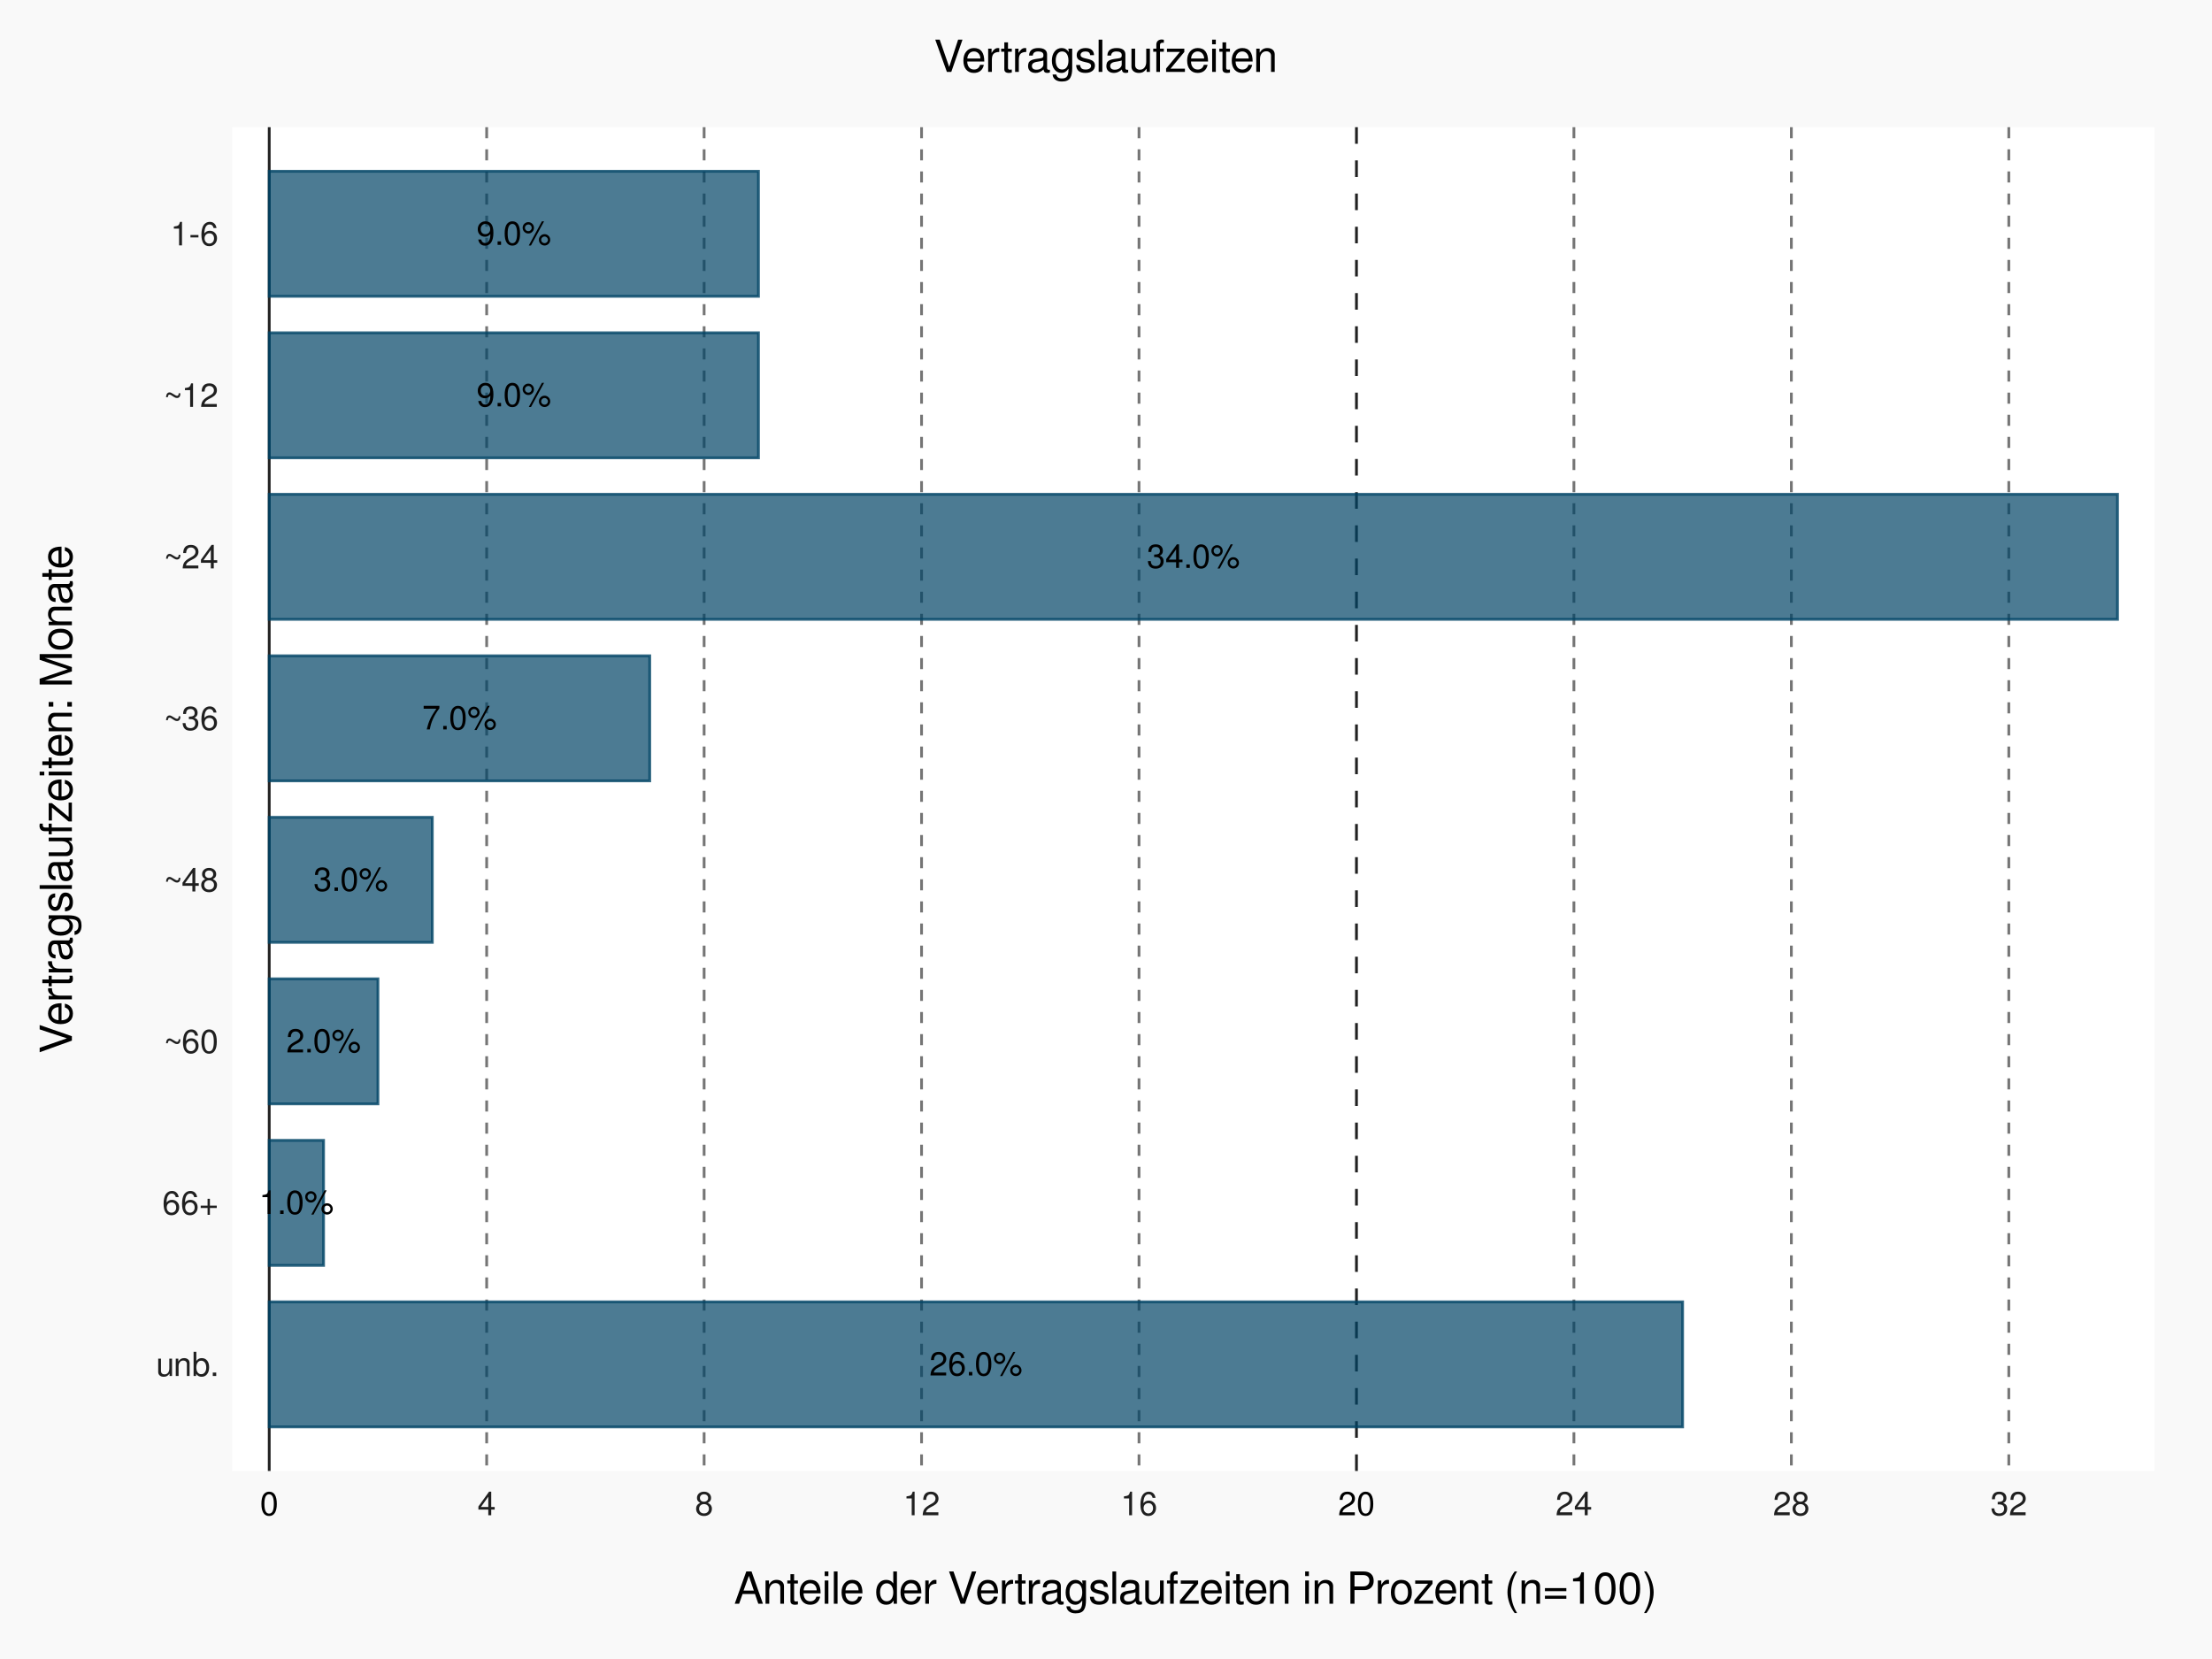
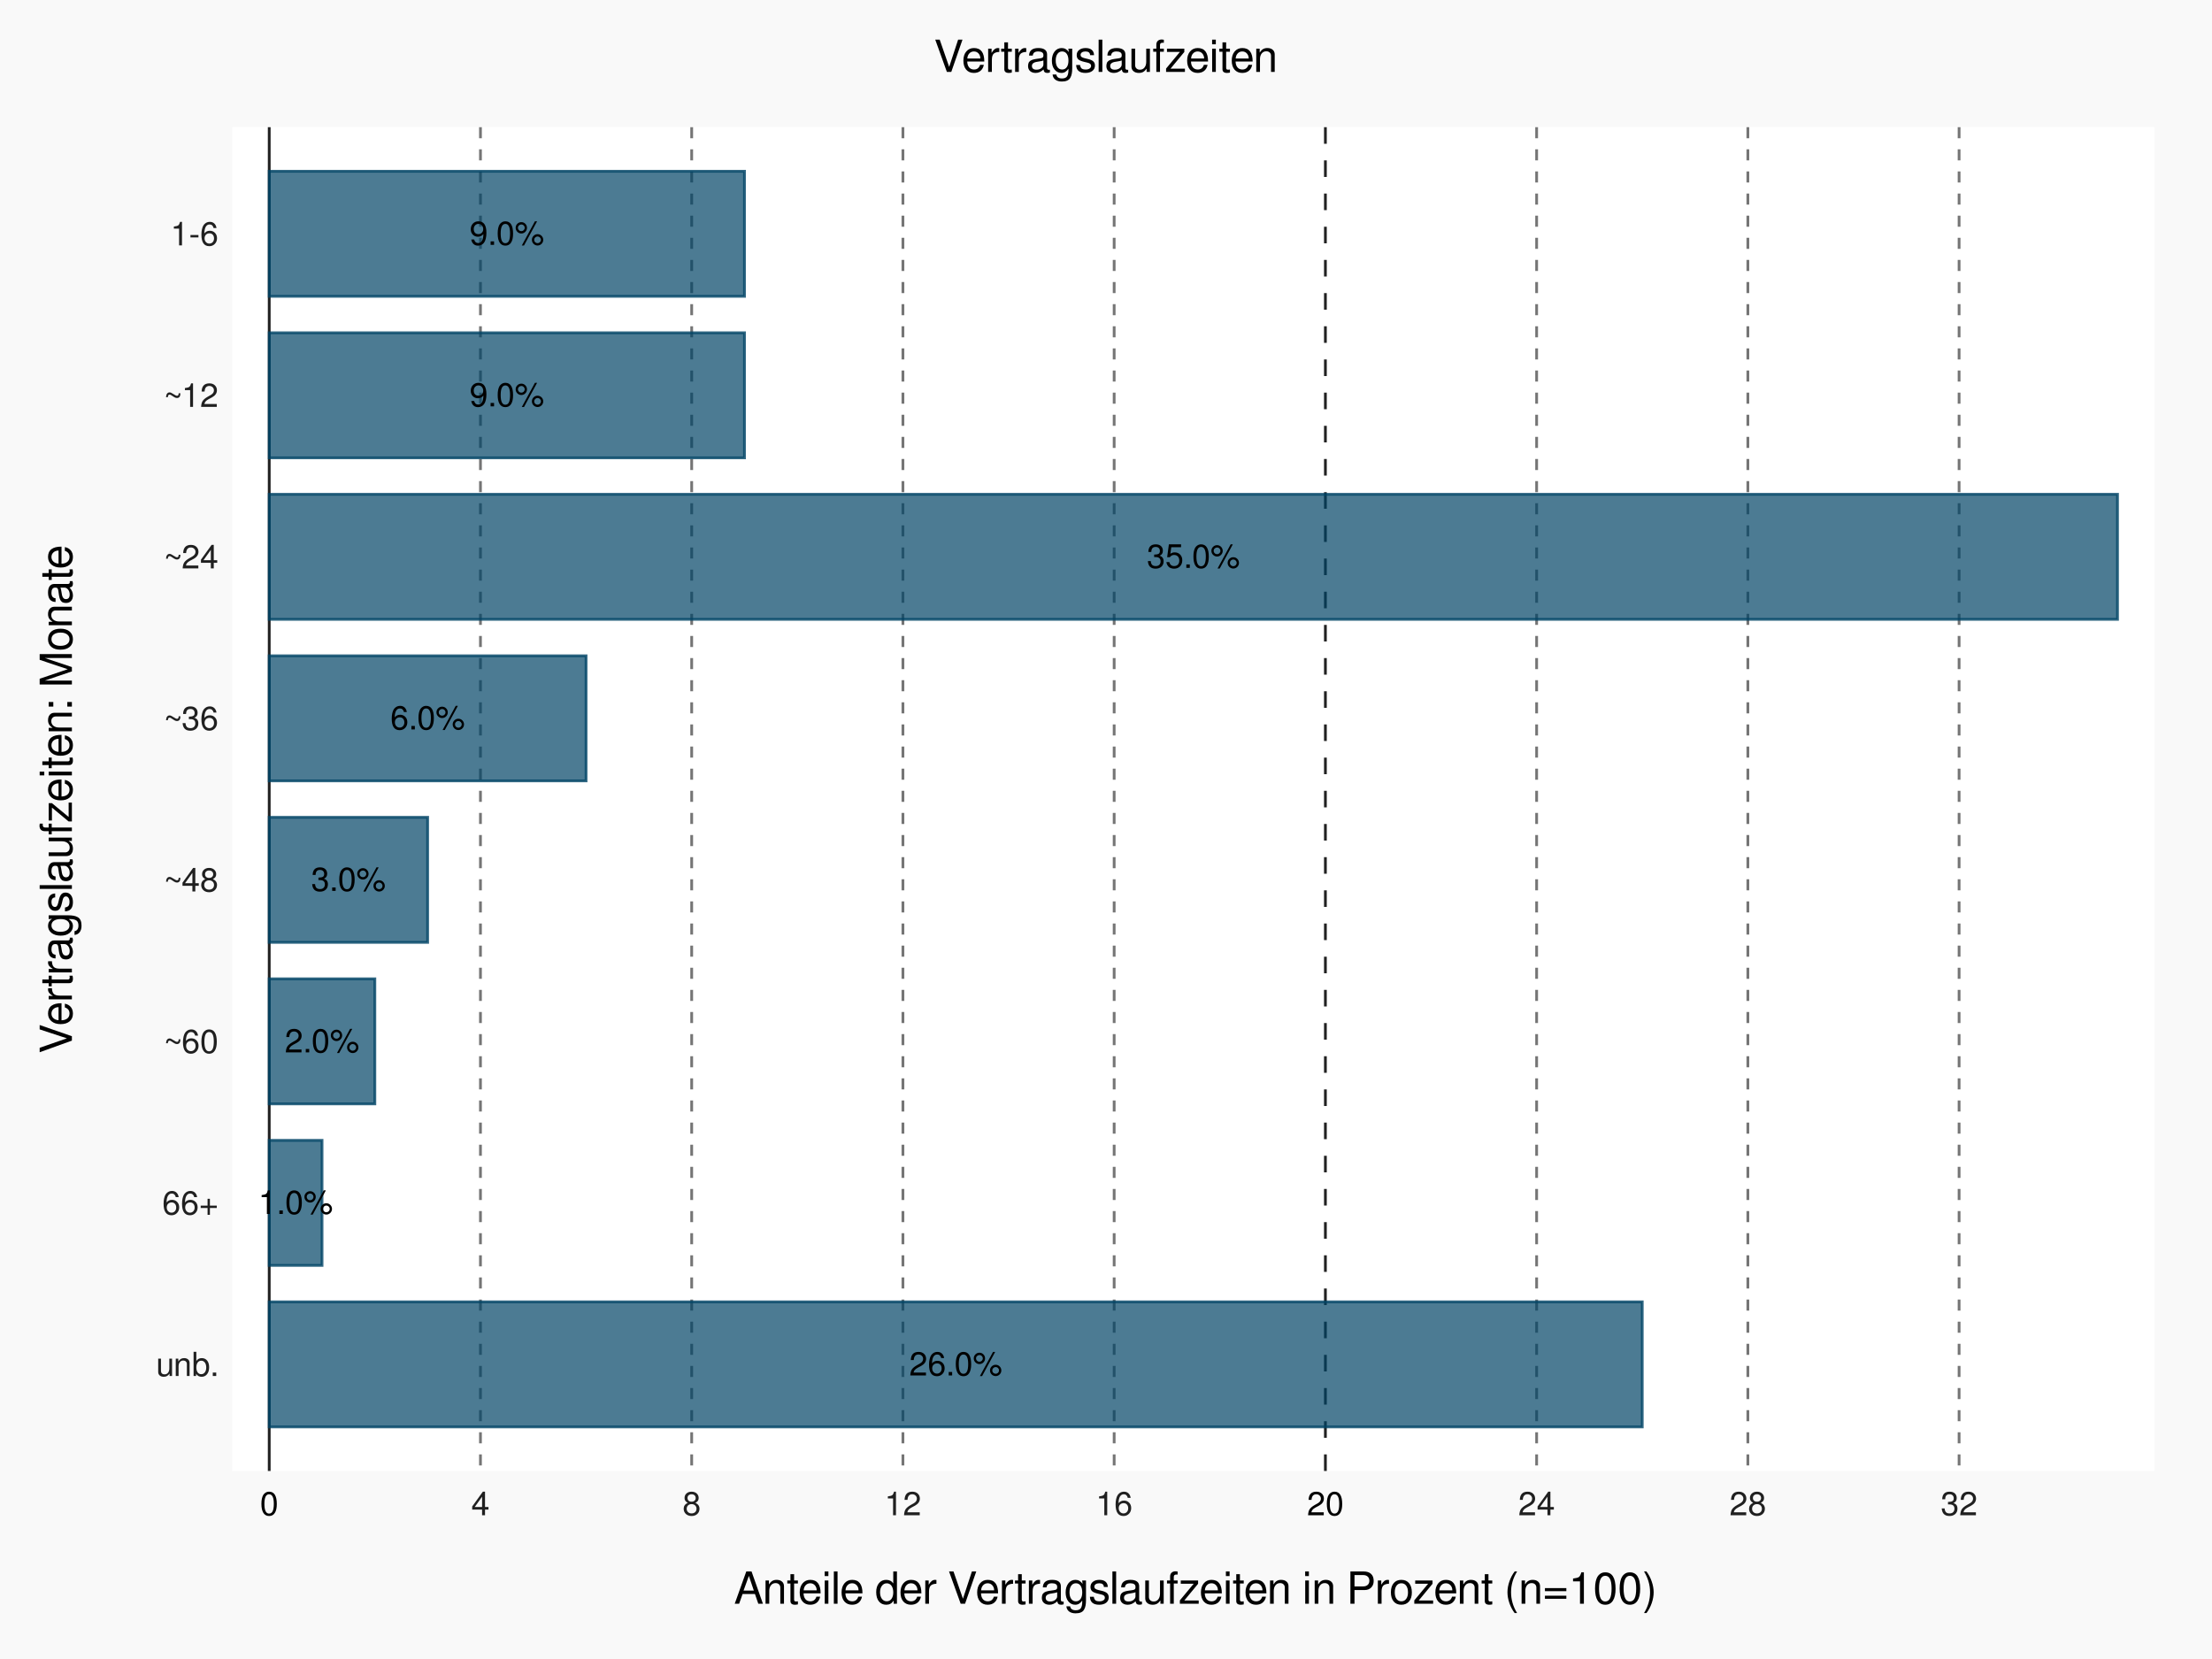
- <svg xmlns="http://www.w3.org/2000/svg" id="chart-d692c105-bc60-4ab4-bddd-d75b2232ceaa" class="pygal-chart" viewBox="0 0 800 600">
+ <svg xmlns="http://www.w3.org/2000/svg" id="chart-51efd504-2b1f-4a62-9b2c-8bf23adfa7e4" class="pygal-chart" viewBox="0 0 800 600">
  <defs>
-     <style type="text/css">#chart-d692c105-bc60-4ab4-bddd-d75b2232ceaa{-webkit-user-select:none;-webkit-font-smoothing:antialiased;font-family:FreeSans}#chart-d692c105-bc60-4ab4-bddd-d75b2232ceaa .title{font-family:FreeSans;font-size:16px}#chart-d692c105-bc60-4ab4-bddd-d75b2232ceaa .legends .legend text{font-family:FreeSans;font-size:14px}#chart-d692c105-bc60-4ab4-bddd-d75b2232ceaa .axis text{font-family:FreeSans;font-size:12px}#chart-d692c105-bc60-4ab4-bddd-d75b2232ceaa .axis text.major{font-family:FreeSans;font-size:12px}#chart-d692c105-bc60-4ab4-bddd-d75b2232ceaa .text-overlay text.value{font-family:FreeSans;font-size:12px}#chart-d692c105-bc60-4ab4-bddd-d75b2232ceaa .text-overlay text.label{font-family:FreeSans;font-size:12px}#chart-d692c105-bc60-4ab4-bddd-d75b2232ceaa .tooltip{font-family:FreeSans;font-size:14px}#chart-d692c105-bc60-4ab4-bddd-d75b2232ceaa text.no_data{font-family:FreeSans;font-size:64px}
- #chart-d692c105-bc60-4ab4-bddd-d75b2232ceaa{background-color:rgba(249,249,249,1)}#chart-d692c105-bc60-4ab4-bddd-d75b2232ceaa path,#chart-d692c105-bc60-4ab4-bddd-d75b2232ceaa line,#chart-d692c105-bc60-4ab4-bddd-d75b2232ceaa rect,#chart-d692c105-bc60-4ab4-bddd-d75b2232ceaa circle{-webkit-transition:150ms;-moz-transition:150ms;transition:150ms}#chart-d692c105-bc60-4ab4-bddd-d75b2232ceaa .graph &gt; .background{fill:rgba(249,249,249,1)}#chart-d692c105-bc60-4ab4-bddd-d75b2232ceaa .plot &gt; .background{fill:rgba(255,255,255,1)}#chart-d692c105-bc60-4ab4-bddd-d75b2232ceaa .graph{fill:rgba(0,0,0,.87)}#chart-d692c105-bc60-4ab4-bddd-d75b2232ceaa text.no_data{fill:rgba(0,0,0,1)}#chart-d692c105-bc60-4ab4-bddd-d75b2232ceaa .title{fill:rgba(0,0,0,1)}#chart-d692c105-bc60-4ab4-bddd-d75b2232ceaa .legends .legend text{fill:rgba(0,0,0,.87)}#chart-d692c105-bc60-4ab4-bddd-d75b2232ceaa .legends .legend:hover text{fill:rgba(0,0,0,1)}#chart-d692c105-bc60-4ab4-bddd-d75b2232ceaa .axis .line{stroke:rgba(0,0,0,1)}#chart-d692c105-bc60-4ab4-bddd-d75b2232ceaa .axis .guide.line{stroke:rgba(0,0,0,.54)}#chart-d692c105-bc60-4ab4-bddd-d75b2232ceaa .axis .major.line{stroke:rgba(0,0,0,.87)}#chart-d692c105-bc60-4ab4-bddd-d75b2232ceaa .axis text.major{fill:rgba(0,0,0,1)}#chart-d692c105-bc60-4ab4-bddd-d75b2232ceaa .axis.y .guides:hover .guide.line,#chart-d692c105-bc60-4ab4-bddd-d75b2232ceaa .line-graph .axis.x .guides:hover .guide.line,#chart-d692c105-bc60-4ab4-bddd-d75b2232ceaa .stackedline-graph .axis.x .guides:hover .guide.line,#chart-d692c105-bc60-4ab4-bddd-d75b2232ceaa .xy-graph .axis.x .guides:hover .guide.line{stroke:rgba(0,0,0,1)}#chart-d692c105-bc60-4ab4-bddd-d75b2232ceaa .axis .guides:hover text{fill:rgba(0,0,0,1)}#chart-d692c105-bc60-4ab4-bddd-d75b2232ceaa .reactive{fill-opacity:.7;stroke-opacity:.8}#chart-d692c105-bc60-4ab4-bddd-d75b2232ceaa .ci{stroke:rgba(0,0,0,.87)}#chart-d692c105-bc60-4ab4-bddd-d75b2232ceaa .reactive.active,#chart-d692c105-bc60-4ab4-bddd-d75b2232ceaa .active .reactive{fill-opacity:.8;stroke-opacity:.9;stroke-width:4}#chart-d692c105-bc60-4ab4-bddd-d75b2232ceaa .ci .reactive.active{stroke-width:1.5}#chart-d692c105-bc60-4ab4-bddd-d75b2232ceaa .series text{fill:rgba(0,0,0,1)}#chart-d692c105-bc60-4ab4-bddd-d75b2232ceaa .tooltip rect{fill:rgba(255,255,255,1);stroke:rgba(0,0,0,1);-webkit-transition:opacity 150ms;-moz-transition:opacity 150ms;transition:opacity 150ms}#chart-d692c105-bc60-4ab4-bddd-d75b2232ceaa .tooltip .label{fill:rgba(0,0,0,.87)}#chart-d692c105-bc60-4ab4-bddd-d75b2232ceaa .tooltip .label{fill:rgba(0,0,0,.87)}#chart-d692c105-bc60-4ab4-bddd-d75b2232ceaa .tooltip .legend{font-size:.8em;fill:rgba(0,0,0,.54)}#chart-d692c105-bc60-4ab4-bddd-d75b2232ceaa .tooltip .x_label{font-size:.6em;fill:rgba(0,0,0,1)}#chart-d692c105-bc60-4ab4-bddd-d75b2232ceaa .tooltip .xlink{font-size:.5em;text-decoration:underline}#chart-d692c105-bc60-4ab4-bddd-d75b2232ceaa .tooltip .value{font-size:1.5em}#chart-d692c105-bc60-4ab4-bddd-d75b2232ceaa .bound{font-size:.5em}#chart-d692c105-bc60-4ab4-bddd-d75b2232ceaa .max-value{font-size:.75em;fill:rgba(0,0,0,.54)}#chart-d692c105-bc60-4ab4-bddd-d75b2232ceaa .map-element{fill:rgba(255,255,255,1);stroke:rgba(0,0,0,.54) !important}#chart-d692c105-bc60-4ab4-bddd-d75b2232ceaa .map-element .reactive{fill-opacity:inherit;stroke-opacity:inherit}#chart-d692c105-bc60-4ab4-bddd-d75b2232ceaa .color-0,#chart-d692c105-bc60-4ab4-bddd-d75b2232ceaa .color-0 a:visited{stroke:#004466;fill:#004466}#chart-d692c105-bc60-4ab4-bddd-d75b2232ceaa .text-overlay .color-0 text{fill:black}
- #chart-d692c105-bc60-4ab4-bddd-d75b2232ceaa text.no_data{text-anchor:middle}#chart-d692c105-bc60-4ab4-bddd-d75b2232ceaa .guide.line{fill:none}#chart-d692c105-bc60-4ab4-bddd-d75b2232ceaa .centered{text-anchor:middle}#chart-d692c105-bc60-4ab4-bddd-d75b2232ceaa .title{text-anchor:middle}#chart-d692c105-bc60-4ab4-bddd-d75b2232ceaa .legends .legend text{fill-opacity:1}#chart-d692c105-bc60-4ab4-bddd-d75b2232ceaa .axis.x text{text-anchor:middle}#chart-d692c105-bc60-4ab4-bddd-d75b2232ceaa .axis.x:not(.web) text[transform]{text-anchor:start}#chart-d692c105-bc60-4ab4-bddd-d75b2232ceaa .axis.x:not(.web) text[transform].backwards{text-anchor:end}#chart-d692c105-bc60-4ab4-bddd-d75b2232ceaa .axis.y text{text-anchor:end}#chart-d692c105-bc60-4ab4-bddd-d75b2232ceaa .axis.y text[transform].backwards{text-anchor:start}#chart-d692c105-bc60-4ab4-bddd-d75b2232ceaa .axis.y2 text{text-anchor:start}#chart-d692c105-bc60-4ab4-bddd-d75b2232ceaa .axis.y2 text[transform].backwards{text-anchor:end}#chart-d692c105-bc60-4ab4-bddd-d75b2232ceaa .axis .guide.line{stroke-dasharray:4,4}#chart-d692c105-bc60-4ab4-bddd-d75b2232ceaa .axis .major.guide.line{stroke-dasharray:6,6}#chart-d692c105-bc60-4ab4-bddd-d75b2232ceaa .horizontal .axis.y .guide.line,#chart-d692c105-bc60-4ab4-bddd-d75b2232ceaa .horizontal .axis.y2 .guide.line,#chart-d692c105-bc60-4ab4-bddd-d75b2232ceaa .vertical .axis.x .guide.line{opacity:0}#chart-d692c105-bc60-4ab4-bddd-d75b2232ceaa .horizontal .axis.always_show .guide.line,#chart-d692c105-bc60-4ab4-bddd-d75b2232ceaa .vertical .axis.always_show .guide.line{opacity:1 !important}#chart-d692c105-bc60-4ab4-bddd-d75b2232ceaa .axis.y .guides:hover .guide.line,#chart-d692c105-bc60-4ab4-bddd-d75b2232ceaa .axis.y2 .guides:hover .guide.line,#chart-d692c105-bc60-4ab4-bddd-d75b2232ceaa .axis.x .guides:hover .guide.line{opacity:1}#chart-d692c105-bc60-4ab4-bddd-d75b2232ceaa .axis .guides:hover text{opacity:1}#chart-d692c105-bc60-4ab4-bddd-d75b2232ceaa .nofill{fill:none}#chart-d692c105-bc60-4ab4-bddd-d75b2232ceaa .subtle-fill{fill-opacity:.2}#chart-d692c105-bc60-4ab4-bddd-d75b2232ceaa .dot{stroke-width:1px;fill-opacity:1}#chart-d692c105-bc60-4ab4-bddd-d75b2232ceaa .dot.active{stroke-width:5px}#chart-d692c105-bc60-4ab4-bddd-d75b2232ceaa .dot.negative{fill:transparent}#chart-d692c105-bc60-4ab4-bddd-d75b2232ceaa text,#chart-d692c105-bc60-4ab4-bddd-d75b2232ceaa tspan{stroke:none !important}#chart-d692c105-bc60-4ab4-bddd-d75b2232ceaa .series text.active{opacity:1}#chart-d692c105-bc60-4ab4-bddd-d75b2232ceaa .tooltip rect{fill-opacity:.95;stroke-width:.5}#chart-d692c105-bc60-4ab4-bddd-d75b2232ceaa .tooltip text{fill-opacity:1}#chart-d692c105-bc60-4ab4-bddd-d75b2232ceaa .showable{visibility:hidden}#chart-d692c105-bc60-4ab4-bddd-d75b2232ceaa .showable.shown{visibility:visible}#chart-d692c105-bc60-4ab4-bddd-d75b2232ceaa .gauge-background{fill:rgba(229,229,229,1);stroke:none}#chart-d692c105-bc60-4ab4-bddd-d75b2232ceaa .bg-lines{stroke:rgba(249,249,249,1);stroke-width:2px}</style>
+     <style type="text/css">#chart-51efd504-2b1f-4a62-9b2c-8bf23adfa7e4{-webkit-user-select:none;-webkit-font-smoothing:antialiased;font-family:FreeSans}#chart-51efd504-2b1f-4a62-9b2c-8bf23adfa7e4 .title{font-family:FreeSans;font-size:16px}#chart-51efd504-2b1f-4a62-9b2c-8bf23adfa7e4 .legends .legend text{font-family:FreeSans;font-size:14px}#chart-51efd504-2b1f-4a62-9b2c-8bf23adfa7e4 .axis text{font-family:FreeSans;font-size:12px}#chart-51efd504-2b1f-4a62-9b2c-8bf23adfa7e4 .axis text.major{font-family:FreeSans;font-size:12px}#chart-51efd504-2b1f-4a62-9b2c-8bf23adfa7e4 .text-overlay text.value{font-family:FreeSans;font-size:12px}#chart-51efd504-2b1f-4a62-9b2c-8bf23adfa7e4 .text-overlay text.label{font-family:FreeSans;font-size:12px}#chart-51efd504-2b1f-4a62-9b2c-8bf23adfa7e4 .tooltip{font-family:FreeSans;font-size:14px}#chart-51efd504-2b1f-4a62-9b2c-8bf23adfa7e4 text.no_data{font-family:FreeSans;font-size:64px}
+ #chart-51efd504-2b1f-4a62-9b2c-8bf23adfa7e4{background-color:rgba(249,249,249,1)}#chart-51efd504-2b1f-4a62-9b2c-8bf23adfa7e4 path,#chart-51efd504-2b1f-4a62-9b2c-8bf23adfa7e4 line,#chart-51efd504-2b1f-4a62-9b2c-8bf23adfa7e4 rect,#chart-51efd504-2b1f-4a62-9b2c-8bf23adfa7e4 circle{-webkit-transition:150ms;-moz-transition:150ms;transition:150ms}#chart-51efd504-2b1f-4a62-9b2c-8bf23adfa7e4 .graph &gt; .background{fill:rgba(249,249,249,1)}#chart-51efd504-2b1f-4a62-9b2c-8bf23adfa7e4 .plot &gt; .background{fill:rgba(255,255,255,1)}#chart-51efd504-2b1f-4a62-9b2c-8bf23adfa7e4 .graph{fill:rgba(0,0,0,.87)}#chart-51efd504-2b1f-4a62-9b2c-8bf23adfa7e4 text.no_data{fill:rgba(0,0,0,1)}#chart-51efd504-2b1f-4a62-9b2c-8bf23adfa7e4 .title{fill:rgba(0,0,0,1)}#chart-51efd504-2b1f-4a62-9b2c-8bf23adfa7e4 .legends .legend text{fill:rgba(0,0,0,.87)}#chart-51efd504-2b1f-4a62-9b2c-8bf23adfa7e4 .legends .legend:hover text{fill:rgba(0,0,0,1)}#chart-51efd504-2b1f-4a62-9b2c-8bf23adfa7e4 .axis .line{stroke:rgba(0,0,0,1)}#chart-51efd504-2b1f-4a62-9b2c-8bf23adfa7e4 .axis .guide.line{stroke:rgba(0,0,0,.54)}#chart-51efd504-2b1f-4a62-9b2c-8bf23adfa7e4 .axis .major.line{stroke:rgba(0,0,0,.87)}#chart-51efd504-2b1f-4a62-9b2c-8bf23adfa7e4 .axis text.major{fill:rgba(0,0,0,1)}#chart-51efd504-2b1f-4a62-9b2c-8bf23adfa7e4 .axis.y .guides:hover .guide.line,#chart-51efd504-2b1f-4a62-9b2c-8bf23adfa7e4 .line-graph .axis.x .guides:hover .guide.line,#chart-51efd504-2b1f-4a62-9b2c-8bf23adfa7e4 .stackedline-graph .axis.x .guides:hover .guide.line,#chart-51efd504-2b1f-4a62-9b2c-8bf23adfa7e4 .xy-graph .axis.x .guides:hover .guide.line{stroke:rgba(0,0,0,1)}#chart-51efd504-2b1f-4a62-9b2c-8bf23adfa7e4 .axis .guides:hover text{fill:rgba(0,0,0,1)}#chart-51efd504-2b1f-4a62-9b2c-8bf23adfa7e4 .reactive{fill-opacity:.7;stroke-opacity:.8}#chart-51efd504-2b1f-4a62-9b2c-8bf23adfa7e4 .ci{stroke:rgba(0,0,0,.87)}#chart-51efd504-2b1f-4a62-9b2c-8bf23adfa7e4 .reactive.active,#chart-51efd504-2b1f-4a62-9b2c-8bf23adfa7e4 .active .reactive{fill-opacity:.8;stroke-opacity:.9;stroke-width:4}#chart-51efd504-2b1f-4a62-9b2c-8bf23adfa7e4 .ci .reactive.active{stroke-width:1.5}#chart-51efd504-2b1f-4a62-9b2c-8bf23adfa7e4 .series text{fill:rgba(0,0,0,1)}#chart-51efd504-2b1f-4a62-9b2c-8bf23adfa7e4 .tooltip rect{fill:rgba(255,255,255,1);stroke:rgba(0,0,0,1);-webkit-transition:opacity 150ms;-moz-transition:opacity 150ms;transition:opacity 150ms}#chart-51efd504-2b1f-4a62-9b2c-8bf23adfa7e4 .tooltip .label{fill:rgba(0,0,0,.87)}#chart-51efd504-2b1f-4a62-9b2c-8bf23adfa7e4 .tooltip .label{fill:rgba(0,0,0,.87)}#chart-51efd504-2b1f-4a62-9b2c-8bf23adfa7e4 .tooltip .legend{font-size:.8em;fill:rgba(0,0,0,.54)}#chart-51efd504-2b1f-4a62-9b2c-8bf23adfa7e4 .tooltip .x_label{font-size:.6em;fill:rgba(0,0,0,1)}#chart-51efd504-2b1f-4a62-9b2c-8bf23adfa7e4 .tooltip .xlink{font-size:.5em;text-decoration:underline}#chart-51efd504-2b1f-4a62-9b2c-8bf23adfa7e4 .tooltip .value{font-size:1.5em}#chart-51efd504-2b1f-4a62-9b2c-8bf23adfa7e4 .bound{font-size:.5em}#chart-51efd504-2b1f-4a62-9b2c-8bf23adfa7e4 .max-value{font-size:.75em;fill:rgba(0,0,0,.54)}#chart-51efd504-2b1f-4a62-9b2c-8bf23adfa7e4 .map-element{fill:rgba(255,255,255,1);stroke:rgba(0,0,0,.54) !important}#chart-51efd504-2b1f-4a62-9b2c-8bf23adfa7e4 .map-element .reactive{fill-opacity:inherit;stroke-opacity:inherit}#chart-51efd504-2b1f-4a62-9b2c-8bf23adfa7e4 .color-0,#chart-51efd504-2b1f-4a62-9b2c-8bf23adfa7e4 .color-0 a:visited{stroke:#004466;fill:#004466}#chart-51efd504-2b1f-4a62-9b2c-8bf23adfa7e4 .text-overlay .color-0 text{fill:black}
+ #chart-51efd504-2b1f-4a62-9b2c-8bf23adfa7e4 text.no_data{text-anchor:middle}#chart-51efd504-2b1f-4a62-9b2c-8bf23adfa7e4 .guide.line{fill:none}#chart-51efd504-2b1f-4a62-9b2c-8bf23adfa7e4 .centered{text-anchor:middle}#chart-51efd504-2b1f-4a62-9b2c-8bf23adfa7e4 .title{text-anchor:middle}#chart-51efd504-2b1f-4a62-9b2c-8bf23adfa7e4 .legends .legend text{fill-opacity:1}#chart-51efd504-2b1f-4a62-9b2c-8bf23adfa7e4 .axis.x text{text-anchor:middle}#chart-51efd504-2b1f-4a62-9b2c-8bf23adfa7e4 .axis.x:not(.web) text[transform]{text-anchor:start}#chart-51efd504-2b1f-4a62-9b2c-8bf23adfa7e4 .axis.x:not(.web) text[transform].backwards{text-anchor:end}#chart-51efd504-2b1f-4a62-9b2c-8bf23adfa7e4 .axis.y text{text-anchor:end}#chart-51efd504-2b1f-4a62-9b2c-8bf23adfa7e4 .axis.y text[transform].backwards{text-anchor:start}#chart-51efd504-2b1f-4a62-9b2c-8bf23adfa7e4 .axis.y2 text{text-anchor:start}#chart-51efd504-2b1f-4a62-9b2c-8bf23adfa7e4 .axis.y2 text[transform].backwards{text-anchor:end}#chart-51efd504-2b1f-4a62-9b2c-8bf23adfa7e4 .axis .guide.line{stroke-dasharray:4,4}#chart-51efd504-2b1f-4a62-9b2c-8bf23adfa7e4 .axis .major.guide.line{stroke-dasharray:6,6}#chart-51efd504-2b1f-4a62-9b2c-8bf23adfa7e4 .horizontal .axis.y .guide.line,#chart-51efd504-2b1f-4a62-9b2c-8bf23adfa7e4 .horizontal .axis.y2 .guide.line,#chart-51efd504-2b1f-4a62-9b2c-8bf23adfa7e4 .vertical .axis.x .guide.line{opacity:0}#chart-51efd504-2b1f-4a62-9b2c-8bf23adfa7e4 .horizontal .axis.always_show .guide.line,#chart-51efd504-2b1f-4a62-9b2c-8bf23adfa7e4 .vertical .axis.always_show .guide.line{opacity:1 !important}#chart-51efd504-2b1f-4a62-9b2c-8bf23adfa7e4 .axis.y .guides:hover .guide.line,#chart-51efd504-2b1f-4a62-9b2c-8bf23adfa7e4 .axis.y2 .guides:hover .guide.line,#chart-51efd504-2b1f-4a62-9b2c-8bf23adfa7e4 .axis.x .guides:hover .guide.line{opacity:1}#chart-51efd504-2b1f-4a62-9b2c-8bf23adfa7e4 .axis .guides:hover text{opacity:1}#chart-51efd504-2b1f-4a62-9b2c-8bf23adfa7e4 .nofill{fill:none}#chart-51efd504-2b1f-4a62-9b2c-8bf23adfa7e4 .subtle-fill{fill-opacity:.2}#chart-51efd504-2b1f-4a62-9b2c-8bf23adfa7e4 .dot{stroke-width:1px;fill-opacity:1}#chart-51efd504-2b1f-4a62-9b2c-8bf23adfa7e4 .dot.active{stroke-width:5px}#chart-51efd504-2b1f-4a62-9b2c-8bf23adfa7e4 .dot.negative{fill:transparent}#chart-51efd504-2b1f-4a62-9b2c-8bf23adfa7e4 text,#chart-51efd504-2b1f-4a62-9b2c-8bf23adfa7e4 tspan{stroke:none !important}#chart-51efd504-2b1f-4a62-9b2c-8bf23adfa7e4 .series text.active{opacity:1}#chart-51efd504-2b1f-4a62-9b2c-8bf23adfa7e4 .tooltip rect{fill-opacity:.95;stroke-width:.5}#chart-51efd504-2b1f-4a62-9b2c-8bf23adfa7e4 .tooltip text{fill-opacity:1}#chart-51efd504-2b1f-4a62-9b2c-8bf23adfa7e4 .showable{visibility:hidden}#chart-51efd504-2b1f-4a62-9b2c-8bf23adfa7e4 .showable.shown{visibility:visible}#chart-51efd504-2b1f-4a62-9b2c-8bf23adfa7e4 .gauge-background{fill:rgba(229,229,229,1);stroke:none}#chart-51efd504-2b1f-4a62-9b2c-8bf23adfa7e4 .bg-lines{stroke:rgba(249,249,249,1);stroke-width:2px}</style>
  </defs>
  <g class="graph horizontalbar-graph horizontal">
    <rect x="0" y="0" width="800" height="600" class="background" />
    <g transform="translate(84, 46)" class="plot">
      <rect x="0" y="0" width="695.2" height="486" class="background" />
      <g class="axis y">
        <g class="guides">
          <text x="-5" y="451.647" class="">unb.</text>
        </g>
        <g class="guides">
          <text x="-5" y="393.234" class="">66+</text>
        </g>
        <g class="guides">
          <text x="-5" y="334.82" class="">~60</text>
        </g>
        <g class="guides">
          <text x="-5" y="276.407" class="">~48</text>
        </g>
        <g class="guides">
          <text x="-5" y="217.993" class="">~36</text>
        </g>
        <g class="guides">
          <text x="-5" y="159.58" class="">~24</text>
        </g>
        <g class="guides">
          <text x="-5" y="101.166" class="">~12</text>
        </g>
        <g class="guides">
          <text x="-5" y="42.753" class="">1-6</text>
        </g>
      </g>
      <g class="axis x always_show">
        <g class="guides">
          <path d="M13.369 0 v486" class="axis major line" />
          <text x="13.369" y="502.0" class="major">0</text>
        </g>
        <g class="guides">
-           <path d="M92.012 0 v486" class="guide line" />
-           <text x="92.012" y="502.0" class="">4</text>
+           <path d="M89.765 0 v486" class="guide line" />
+           <text x="89.765" y="502.0" class="">4</text>
        </g>
        <g class="guides">
-           <path d="M170.654 0 v486" class="guide line" />
-           <text x="170.654" y="502.0" class="">8</text>
+           <path d="M166.16 0 v486" class="guide line" />
+           <text x="166.16" y="502.0" class="">8</text>
        </g>
        <g class="guides">
-           <path d="M249.297 0 v486" class="guide line" />
-           <text x="249.297" y="502.0" class="">12</text>
+           <path d="M242.556 0 v486" class="guide line" />
+           <text x="242.556" y="502.0" class="">12</text>
        </g>
        <g class="guides">
-           <path d="M327.939 0 v486" class="guide line" />
-           <text x="327.939" y="502.0" class="">16</text>
+           <path d="M318.952 0 v486" class="guide line" />
+           <text x="318.952" y="502.0" class="">16</text>
        </g>
        <g class="guides">
-           <path d="M406.582 0 v486" class="major guide line" />
-           <text x="406.582" y="502.0" class="major">20</text>
+           <path d="M395.347 0 v486" class="major guide line" />
+           <text x="395.347" y="502.0" class="major">20</text>
        </g>
        <g class="guides">
-           <path d="M485.224 0 v486" class="guide line" />
-           <text x="485.224" y="502.0" class="">24</text>
+           <path d="M471.743 0 v486" class="guide line" />
+           <text x="471.743" y="502.0" class="">24</text>
        </g>
        <g class="guides">
-           <path d="M563.867 0 v486" class="guide line" />
-           <text x="563.867" y="502.0" class="">28</text>
+           <path d="M548.138 0 v486" class="guide line" />
+           <text x="548.138" y="502.0" class="">28</text>
        </g>
        <g class="guides">
-           <path d="M642.51 0 v486" class="guide line" />
-           <text x="642.51" y="502.0" class="">32</text>
+           <path d="M624.534 0 v486" class="guide line" />
+           <text x="624.534" y="502.0" class="">32</text>
        </g>
      </g>
      <g class="series serie-0 color-0">
        <g class="bars">
          <g class="bar">
-             <rect x="13.369" y="424.829" rx="0" ry="0" width="511.176" height="45.235" class="rect reactive tooltip-trigger" />
+             <rect x="13.369" y="424.829" rx="0" ry="0" width="496.571" height="45.235" class="rect reactive tooltip-trigger" />
          </g>
          <g class="bar">
-             <rect x="13.369" y="366.416" rx="0" ry="0" width="19.661" height="45.235" class="rect reactive tooltip-trigger" />
+             <rect x="13.369" y="366.416" rx="0" ry="0" width="19.099" height="45.235" class="rect reactive tooltip-trigger" />
          </g>
          <g class="bar">
-             <rect x="13.369" y="308.003" rx="0" ry="0" width="39.321" height="45.235" class="rect reactive tooltip-trigger" />
+             <rect x="13.369" y="308.003" rx="0" ry="0" width="38.198" height="45.235" class="rect reactive tooltip-trigger" />
          </g>
          <g class="bar">
-             <rect x="13.369" y="249.589" rx="0" ry="0" width="58.982" height="45.235" class="rect reactive tooltip-trigger" />
+             <rect x="13.369" y="249.589" rx="0" ry="0" width="57.297" height="45.235" class="rect reactive tooltip-trigger" />
          </g>
          <g class="bar">
-             <rect x="13.369" y="191.176" rx="0" ry="0" width="137.624" height="45.235" class="rect reactive tooltip-trigger" />
+             <rect x="13.369" y="191.176" rx="0" ry="0" width="114.593" height="45.235" class="rect reactive tooltip-trigger" />
          </g>
          <g class="bar">
            <rect x="13.369" y="132.762" rx="0" ry="0" width="668.462" height="45.235" class="rect reactive tooltip-trigger" />
          </g>
          <g class="bar">
-             <rect x="13.369" y="74.349" rx="0" ry="0" width="176.946" height="45.235" class="rect reactive tooltip-trigger" />
+             <rect x="13.369" y="74.349" rx="0" ry="0" width="171.89" height="45.235" class="rect reactive tooltip-trigger" />
          </g>
          <g class="bar">
-             <rect x="13.369" y="15.935" rx="0" ry="0" width="176.946" height="45.235" class="rect reactive tooltip-trigger" />
+             <rect x="13.369" y="15.935" rx="0" ry="0" width="171.89" height="45.235" class="rect reactive tooltip-trigger" />
          </g>
        </g>
      </g>
    </g>
    <g class="titles">
      <text x="400.0" y="26" class="title plot_title">Vertragslaufzeiten</text>
      <text x="432.4" y="580" class="title">Anteile der Vertragslaufzeiten in Prozent (n=100)</text>
      <text x="0" y="315.0" class="title" transform="rotate(-90 0 289)">Vertragslaufzeiten: Monate</text>
    </g>
    <g transform="translate(84, 46)" class="plot overlay">
      <g class="series serie-0 color-0" />
    </g>
    <g transform="translate(84, 46)" class="plot text-overlay">
      <g class="series serie-0 color-0">
-         <text text-anchor="middle" x="268.957" y="451.447" class="value">26.0%</text>
-         <text text-anchor="middle" x="23.2" y="393.034" class="value">1.0%</text>
-         <text text-anchor="middle" x="33.03" y="334.62" class="value">2.0%</text>
-         <text text-anchor="middle" x="42.86" y="276.207" class="value">3.0%</text>
-         <text text-anchor="middle" x="82.181" y="217.793" class="value">7.0%</text>
-         <text text-anchor="middle" x="347.6" y="159.38" class="value">34.0%</text>
-         <text text-anchor="middle" x="101.842" y="100.966" class="value">9.0%</text>
-         <text text-anchor="middle" x="101.842" y="42.553" class="value">9.0%</text>
+         <text text-anchor="middle" x="261.655" y="451.447" class="value">26.0%</text>
+         <text text-anchor="middle" x="22.919" y="393.034" class="value">1.0%</text>
+         <text text-anchor="middle" x="32.468" y="334.62" class="value">2.0%</text>
+         <text text-anchor="middle" x="42.018" y="276.207" class="value">3.0%</text>
+         <text text-anchor="middle" x="70.666" y="217.793" class="value">6.0%</text>
+         <text text-anchor="middle" x="347.6" y="159.38" class="value">35.0%</text>
+         <text text-anchor="middle" x="99.314" y="100.966" class="value">9.0%</text>
+         <text text-anchor="middle" x="99.314" y="42.553" class="value">9.0%</text>
      </g>
    </g>
    <g transform="translate(84, 46)" class="plot tooltip-overlay">
      <g transform="translate(0 0)" style="opacity: 0" class="tooltip">
        <rect rx="0" ry="0" width="0" height="0" class="tooltip-box" />
        <g class="text" />
      </g>
    </g>
  </g>
</svg>
